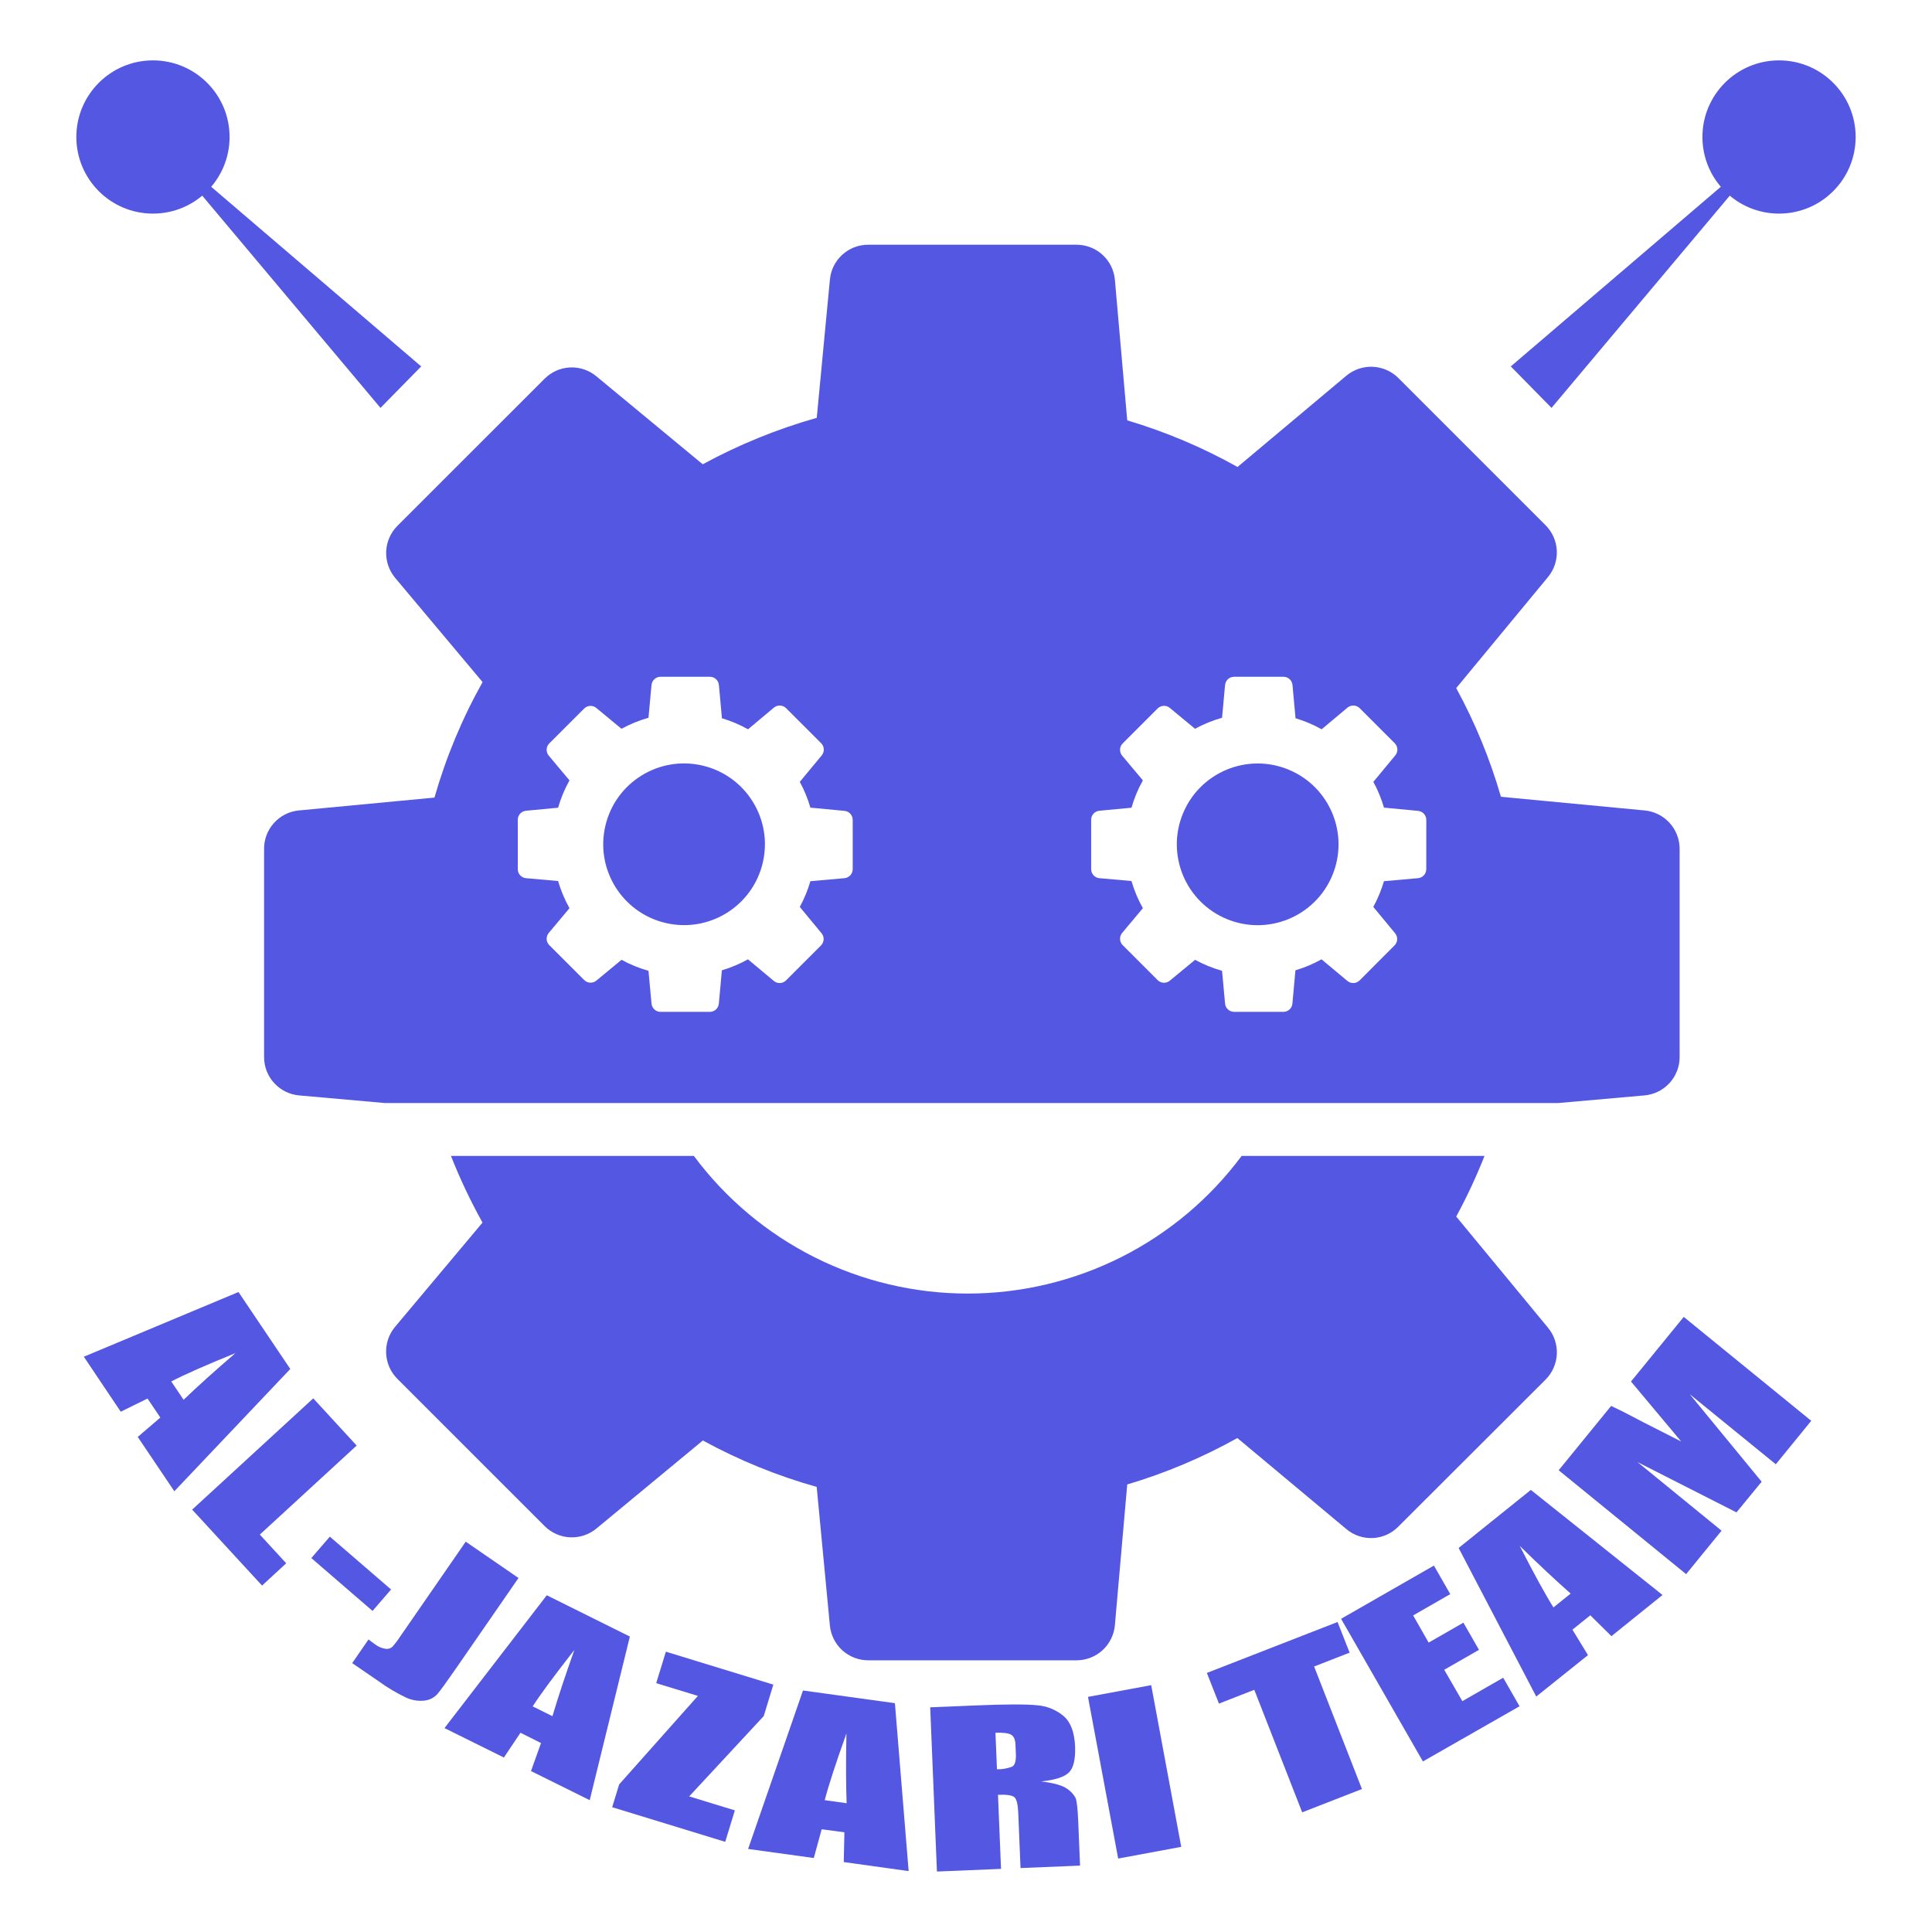
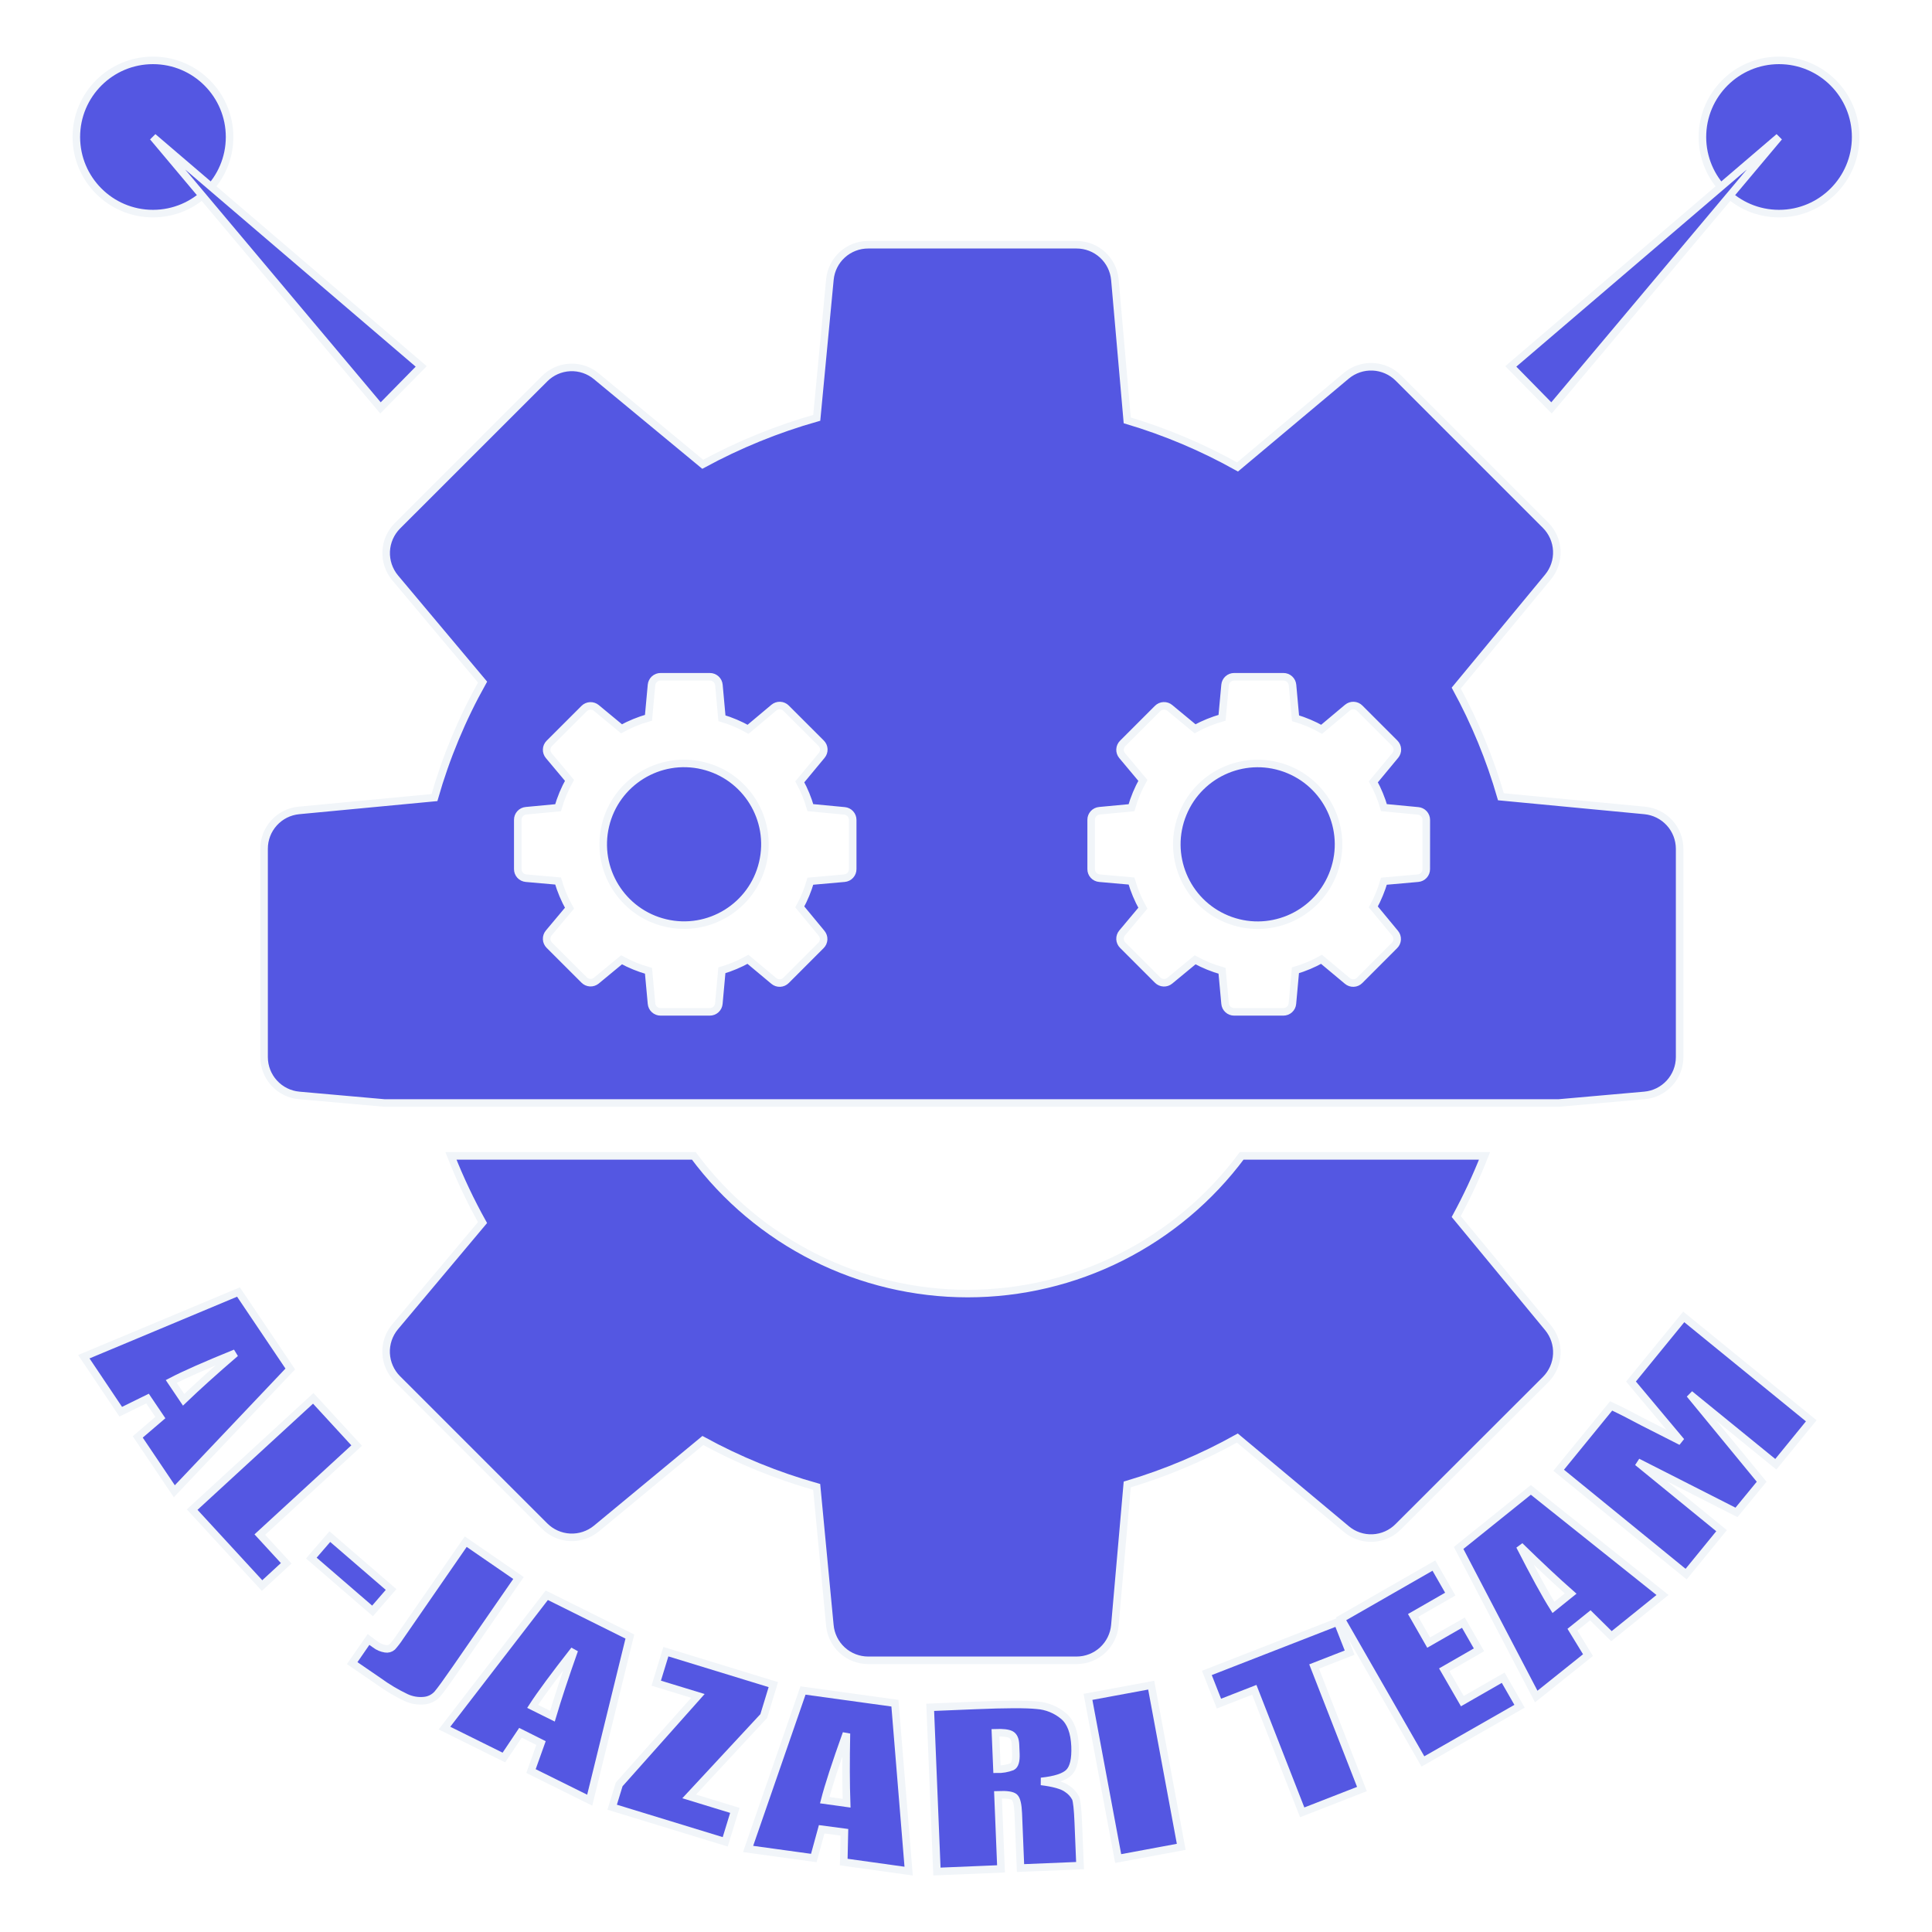
<svg xmlns="http://www.w3.org/2000/svg" width="128" height="128" viewBox="0 0 128 128" fill="none">
-   <path d="M102.562 87.968L96.478 80.6C97.184 79.299 97.811 77.957 98.354 76.58H82.264C80.16 79.41 77.423 81.709 74.272 83.293C71.121 84.877 67.643 85.702 64.116 85.702C60.589 85.702 57.111 84.877 53.96 83.293C50.809 81.709 48.072 79.41 45.968 76.58H29.876C30.475 78.098 31.174 79.574 31.968 81L26.168 87.914C25.762 88.404 25.553 89.027 25.582 89.662C25.611 90.297 25.875 90.899 26.324 91.35L36.082 101.106C36.53 101.554 37.128 101.819 37.761 101.851C38.394 101.882 39.016 101.677 39.506 101.276L46.566 95.436C48.956 96.743 51.486 97.775 54.108 98.512L54.98 107.676C55.037 108.311 55.33 108.903 55.801 109.333C56.273 109.763 56.888 110.001 57.526 110H71.326C71.963 109.999 72.577 109.76 73.047 109.33C73.516 108.899 73.808 108.309 73.864 107.674L74.682 98.35C77.219 97.596 79.666 96.564 81.978 95.274L89.2 101.306C89.687 101.717 90.312 101.929 90.948 101.9C91.585 101.871 92.188 101.603 92.636 101.15L102.4 91.4C102.849 90.951 103.114 90.35 103.144 89.715C103.174 89.081 102.967 88.458 102.562 87.968Z" fill="#5457E2" />
-   <path d="M108.964 53.694L99.44 52.788C98.718 50.287 97.725 47.873 96.478 45.588L102.562 38.226C102.965 37.737 103.172 37.115 103.142 36.482C103.112 35.849 102.847 35.249 102.4 34.8L92.642 25.042C92.191 24.594 91.589 24.33 90.954 24.301C90.319 24.272 89.696 24.481 89.206 24.886L81.99 30.938C79.676 29.642 77.225 28.606 74.682 27.85L73.864 18.53C73.806 17.897 73.514 17.308 73.044 16.88C72.575 16.451 71.962 16.214 71.326 16.214H57.526C56.892 16.211 56.279 16.446 55.808 16.872C55.338 17.298 55.044 17.884 54.984 18.516L54.112 27.682C51.488 28.425 48.954 29.458 46.558 30.76L39.51 24.93C39.023 24.524 38.401 24.315 37.768 24.344C37.134 24.373 36.535 24.638 36.086 25.086L26.328 34.84C25.88 35.291 25.615 35.893 25.586 36.528C25.558 37.163 25.766 37.786 26.172 38.276L31.972 45.19C30.616 47.608 29.546 50.176 28.784 52.842L19.8 53.694C19.168 53.754 18.582 54.048 18.156 54.519C17.729 54.989 17.494 55.601 17.496 56.236V70.036C17.496 70.672 17.734 71.284 18.163 71.754C18.591 72.223 19.179 72.516 19.812 72.574L25.49 73.078H103.25L108.95 72.574C109.585 72.519 110.177 72.227 110.608 71.757C111.039 71.288 111.279 70.674 111.28 70.036V56.236C111.279 55.6 111.042 54.987 110.613 54.517C110.185 54.047 109.597 53.754 108.964 53.694ZM56.494 57.582C56.495 57.733 56.438 57.878 56.336 57.989C56.234 58.101 56.094 58.169 55.944 58.182L53.69 58.382C53.518 58.974 53.282 59.545 52.988 60.086L54.43 61.83C54.526 61.946 54.575 62.093 54.568 62.243C54.56 62.393 54.497 62.535 54.39 62.64L52.08 64.952C51.974 65.059 51.831 65.123 51.68 65.129C51.529 65.136 51.381 65.086 51.266 64.988L49.554 63.558C49.006 63.863 48.427 64.107 47.826 64.286L47.626 66.486C47.614 66.637 47.545 66.777 47.434 66.88C47.323 66.982 47.177 67.038 47.026 67.038H43.764C43.613 67.038 43.468 66.982 43.357 66.88C43.245 66.778 43.177 66.638 43.164 66.488L42.964 64.318C42.343 64.143 41.744 63.899 41.178 63.59L39.506 64.972C39.391 65.065 39.246 65.112 39.098 65.105C38.951 65.098 38.811 65.036 38.706 64.932L36.394 62.622C36.287 62.516 36.223 62.373 36.217 62.222C36.21 62.071 36.261 61.923 36.358 61.808L37.73 60.17C37.411 59.601 37.157 58.997 36.974 58.37L34.852 58.182C34.702 58.169 34.563 58.1 34.461 57.989C34.36 57.878 34.303 57.733 34.304 57.582V54.314C34.303 54.164 34.359 54.019 34.46 53.908C34.561 53.797 34.7 53.727 34.85 53.714L36.974 53.514C37.156 52.883 37.409 52.275 37.73 51.702L36.358 50.064C36.261 49.949 36.21 49.801 36.217 49.65C36.223 49.499 36.287 49.356 36.394 49.25L38.706 46.94C38.811 46.836 38.951 46.775 39.099 46.768C39.246 46.761 39.392 46.809 39.506 46.902L41.176 48.284C41.743 47.975 42.343 47.73 42.964 47.554L43.164 45.384C43.178 45.234 43.247 45.095 43.358 44.994C43.469 44.893 43.614 44.837 43.764 44.838H47.03C47.181 44.837 47.326 44.894 47.437 44.995C47.548 45.096 47.617 45.236 47.63 45.386L47.83 47.586C48.432 47.765 49.012 48.011 49.56 48.318L51.27 46.884C51.386 46.787 51.534 46.737 51.684 46.744C51.835 46.751 51.978 46.814 52.084 46.922L54.4 49.236C54.508 49.342 54.571 49.484 54.579 49.634C54.586 49.785 54.537 49.932 54.44 50.048L52.988 51.8C53.284 52.342 53.519 52.915 53.69 53.508L55.946 53.722C56.096 53.735 56.236 53.804 56.337 53.915C56.439 54.026 56.495 54.172 56.494 54.322V57.582ZM94.494 57.582C94.495 57.733 94.438 57.879 94.336 57.99C94.233 58.101 94.093 58.17 93.942 58.182L91.69 58.382C91.516 58.973 91.28 59.544 90.986 60.086L92.428 61.83C92.524 61.946 92.573 62.093 92.566 62.243C92.558 62.393 92.495 62.535 92.388 62.64L90.08 64.952C89.974 65.059 89.831 65.123 89.68 65.129C89.529 65.136 89.381 65.086 89.266 64.988L87.554 63.558C87.007 63.864 86.427 64.108 85.826 64.286L85.626 66.486C85.614 66.637 85.546 66.777 85.434 66.88C85.323 66.982 85.177 67.038 85.026 67.038H81.764C81.613 67.038 81.468 66.982 81.357 66.88C81.245 66.778 81.177 66.638 81.164 66.488L80.964 64.318C80.343 64.143 79.744 63.899 79.178 63.59L77.504 64.972C77.388 65.068 77.241 65.117 77.091 65.11C76.941 65.102 76.8 65.039 76.694 64.932L74.384 62.622C74.276 62.516 74.213 62.373 74.206 62.222C74.199 62.072 74.249 61.924 74.346 61.808L75.718 60.17C75.399 59.601 75.146 58.997 74.964 58.37L72.84 58.182C72.69 58.169 72.551 58.1 72.449 57.989C72.347 57.878 72.291 57.733 72.292 57.582V54.314C72.291 54.164 72.347 54.019 72.448 53.908C72.549 53.797 72.689 53.727 72.838 53.714L74.964 53.514C75.144 52.883 75.397 52.275 75.718 51.702L74.346 50.064C74.249 49.949 74.199 49.8 74.206 49.65C74.213 49.499 74.276 49.356 74.384 49.25L76.694 46.94C76.8 46.834 76.942 46.77 77.092 46.764C77.242 46.756 77.389 46.806 77.504 46.902L79.174 48.284C79.742 47.975 80.342 47.73 80.964 47.554L81.164 45.384C81.178 45.234 81.247 45.095 81.358 44.994C81.469 44.893 81.614 44.837 81.764 44.838H85.032C85.183 44.837 85.328 44.894 85.439 44.995C85.55 45.096 85.619 45.236 85.632 45.386L85.832 47.586C86.434 47.765 87.014 48.01 87.562 48.318L89.272 46.884C89.388 46.787 89.536 46.737 89.686 46.744C89.837 46.751 89.98 46.814 90.086 46.922L92.4 49.236C92.507 49.342 92.571 49.484 92.579 49.634C92.586 49.785 92.537 49.932 92.44 50.048L90.988 51.8C91.284 52.342 91.52 52.915 91.692 53.508L93.946 53.722C94.096 53.735 94.237 53.803 94.338 53.914C94.44 54.026 94.497 54.171 94.496 54.322L94.494 57.582Z" fill="#5457E2" />
-   <path d="M88.273 57.989C89.405 55.256 88.107 52.123 85.374 50.991C82.641 49.859 79.508 51.157 78.376 53.89C77.244 56.623 78.542 59.756 81.275 60.888C84.008 62.02 87.141 60.722 88.273 57.989Z" fill="#5457E2" />
-   <path d="M50.534 57.166C51.214 54.287 49.431 51.402 46.552 50.723C43.673 50.043 40.788 51.826 40.109 54.705C39.429 57.584 41.212 60.469 44.091 61.148C46.97 61.828 49.855 60.045 50.534 57.166Z" fill="#5457E2" />
-   <path d="M117.866 14.152C120.669 14.152 122.942 11.879 122.942 9.076C122.942 6.273 120.669 4 117.866 4C115.063 4 112.79 6.273 112.79 9.076C112.79 11.879 115.063 14.152 117.866 14.152Z" fill="#5457E2" />
-   <path d="M100.094 24.276L102.792 27.024L117.866 9.076L100.094 24.276Z" fill="#5457E2" />
-   <path d="M10.134 14.152C12.938 14.152 15.21 11.879 15.21 9.076C15.21 6.273 12.938 4 10.134 4C7.331 4 5.058 6.273 5.058 9.076C5.058 11.879 7.331 14.152 10.134 14.152Z" fill="#5457E2" />
-   <path d="M27.906 24.276L25.208 27.024L10.134 9.076L27.906 24.276Z" fill="#5457E2" />
-   <path d="M19.232 90.698L11.55 98.8L9.126 95.2L10.624 93.918L9.774 92.658L8 93.53L5.554 89.886L15.8 85.6L19.232 90.698ZM12.164 92.74C13.065 91.872 14.21 90.841 15.598 89.648C13.626 90.448 12.209 91.074 11.346 91.526L12.164 92.74Z" fill="#5457E2" />
-   <path d="M23.63 95.772L17.214 101.67L18.962 103.572L17.362 105.048L12.732 100.016L20.754 92.644L23.63 95.772Z" fill="#5457E2" />
-   <path d="M25.91 105.308L24.682 106.728L20.626 103.226L21.852 101.806L25.91 105.308Z" fill="#5457E2" />
-   <path d="M34.352 104.546L30.212 110.536C29.592 111.432 29.18 111.999 28.976 112.236C28.753 112.483 28.447 112.637 28.116 112.67C27.702 112.714 27.284 112.645 26.906 112.47C26.267 112.166 25.657 111.803 25.084 111.386L23.334 110.186L24.416 108.618C24.616 108.774 24.768 108.886 24.862 108.95C25.059 109.101 25.291 109.199 25.536 109.236C25.616 109.25 25.699 109.247 25.777 109.225C25.856 109.203 25.929 109.164 25.99 109.11C26.176 108.902 26.346 108.68 26.498 108.446L30.856 102.14L34.352 104.546Z" fill="#5457E2" />
-   <path d="M41.73 108.426L39.07 119.266L35.18 117.338L35.844 115.482L34.482 114.8L33.384 116.44L29.448 114.49L36.226 105.69L41.73 108.426ZM36.6 113.702C36.956 112.502 37.44 111.039 38.052 109.314C36.738 110.991 35.817 112.237 35.29 113.052L36.6 113.702Z" fill="#5457E2" />
-   <path d="M51.236 111.61L50.6 113.694L45.66 119.016L48.686 119.942L48.048 122.026L40.558 119.732L41.022 118.22L46.238 112.358L43.476 111.514L44.116 109.428L51.236 111.61Z" fill="#5457E2" />
-   <path d="M59.29 112.84L60.2 123.966L55.9 123.366L55.944 121.394L54.438 121.194L53.916 123.098L49.564 122.498L53.2 112L59.29 112.84ZM56.09 119.468C56.046 118.216 56.042 116.676 56.078 114.848C55.362 116.848 54.883 118.321 54.64 119.266L56.09 119.468Z" fill="#5457E2" />
-   <path d="M61.628 113.114L64.628 112.99C66.628 112.907 67.987 112.903 68.704 112.978C69.354 113.025 69.972 113.276 70.47 113.696C70.936 114.096 71.186 114.766 71.226 115.696C71.259 116.544 71.126 117.12 70.826 117.424C70.526 117.728 69.911 117.928 68.982 118.024C69.827 118.128 70.4 118.291 70.7 118.512C70.939 118.666 71.134 118.88 71.266 119.132C71.344 119.332 71.402 119.858 71.438 120.732L71.556 123.602L67.612 123.764L67.464 120.148C67.44 119.565 67.356 119.207 67.212 119.074C67.068 118.941 66.704 118.886 66.12 118.91L66.32 123.818L62.074 123.994L61.628 113.114ZM65.952 114.8L66.052 117.22C66.393 117.226 66.732 117.168 67.052 117.048C67.24 116.952 67.324 116.666 67.304 116.186L67.278 115.586C67.264 115.242 67.162 115.02 66.974 114.92C66.786 114.82 66.442 114.782 65.952 114.8Z" fill="#5457E2" />
-   <path d="M76.27 111.646L78.26 122.358L74.082 123.134L72.082 112.422L76.27 111.646Z" fill="#5457E2" />
-   <path d="M88.616 107.462L89.416 109.492L87.064 110.41L90.232 118.528L86.274 120.072L83.1 111.954L80.758 112.868L79.958 110.836L88.616 107.462Z" fill="#5457E2" />
-   <path d="M88.85 107.25L95 103.724L96.084 105.614L93.624 107.026L94.652 108.826L96.954 107.506L97.986 109.306L95.684 110.628L96.884 112.706L99.59 111.154L100.674 113.044L94.272 116.7L88.85 107.25Z" fill="#5457E2" />
-   <path d="M101.422 98.71L110.146 105.672L106.762 108.4L105.362 107.018L104.178 107.97L105.208 109.656L101.78 112.4L96.638 102.556L101.422 98.71ZM104.06 105.578C103.119 104.751 101.994 103.699 100.686 102.42C101.656 104.316 102.4 105.675 102.92 106.496L104.06 105.578Z" fill="#5457E2" />
-   <path d="M111.552 87.248L120 94.132L117.652 97.012L111.948 92.368L116.714 98.168L115.046 100.2L108.49 96.868L114.058 101.412L111.71 104.29L103.266 97.408L106.742 93.146C107.351 93.431 108.055 93.789 108.854 94.218L111.384 95.502L108.058 91.53L111.552 87.248Z" fill="#5457E2" />
+   <path d="M102.562 87.968L96.478 80.6C97.184 79.299 97.811 77.957 98.354 76.58H82.264C80.16 79.41 77.423 81.709 74.272 83.293C71.121 84.877 67.643 85.702 64.116 85.702C60.589 85.702 57.111 84.877 53.96 83.293C50.809 81.709 48.072 79.41 45.968 76.58H29.876C30.475 78.098 31.174 79.574 31.968 81L26.168 87.914C25.762 88.404 25.553 89.027 25.582 89.662C25.611 90.297 25.875 90.899 26.324 91.35L36.082 101.106C36.53 101.554 37.128 101.819 37.761 101.851C38.394 101.882 39.016 101.677 39.506 101.276L46.566 95.436C48.956 96.743 51.486 97.775 54.108 98.512L54.98 107.676C55.037 108.311 55.33 108.903 55.801 109.333C56.273 109.763 56.888 110.001 57.526 110H71.326C71.963 109.999 72.577 109.76 73.047 109.33C73.516 108.899 73.808 108.309 73.864 107.674L74.682 98.35C77.219 97.596 79.666 96.564 81.978 95.274L89.2 101.306C89.687 101.717 90.312 101.929 90.948 101.9C91.585 101.871 92.188 101.603 92.636 101.15L102.4 91.4C102.849 90.951 103.114 90.35 103.144 89.715C103.174 89.081 102.967 88.458 102.562 87.968Z" fill="#5457E2" stroke="#F1F5F9" stroke-width="0.5" />
+   <path d="M108.964 53.694L99.44 52.788C98.718 50.287 97.725 47.873 96.478 45.588L102.562 38.226C102.965 37.737 103.172 37.115 103.142 36.482C103.112 35.849 102.847 35.249 102.4 34.8L92.642 25.042C92.191 24.594 91.589 24.33 90.954 24.301C90.319 24.272 89.696 24.481 89.206 24.886L81.99 30.938C79.676 29.642 77.225 28.606 74.682 27.85L73.864 18.53C73.806 17.897 73.514 17.308 73.044 16.88C72.575 16.451 71.962 16.214 71.326 16.214H57.526C56.892 16.211 56.279 16.446 55.808 16.872C55.338 17.298 55.044 17.884 54.984 18.516L54.112 27.682C51.488 28.425 48.954 29.458 46.558 30.76L39.51 24.93C39.023 24.524 38.401 24.315 37.768 24.344C37.134 24.373 36.535 24.638 36.086 25.086L26.328 34.84C25.88 35.291 25.615 35.893 25.586 36.528C25.558 37.163 25.766 37.786 26.172 38.276L31.972 45.19C30.616 47.608 29.546 50.176 28.784 52.842L19.8 53.694C19.168 53.754 18.582 54.048 18.156 54.519C17.729 54.989 17.494 55.601 17.496 56.236V70.036C17.496 70.672 17.734 71.284 18.163 71.754C18.591 72.223 19.179 72.516 19.812 72.574L25.49 73.078H103.25L108.95 72.574C109.585 72.519 110.177 72.227 110.608 71.757C111.039 71.288 111.279 70.674 111.28 70.036V56.236C111.279 55.6 111.042 54.987 110.613 54.517C110.185 54.047 109.597 53.754 108.964 53.694ZM56.494 57.582C56.495 57.733 56.438 57.878 56.336 57.989C56.234 58.101 56.094 58.169 55.944 58.182L53.69 58.382C53.518 58.974 53.282 59.545 52.988 60.086L54.43 61.83C54.526 61.946 54.575 62.093 54.568 62.243C54.56 62.393 54.497 62.535 54.39 62.64L52.08 64.952C51.974 65.059 51.831 65.123 51.68 65.129C51.529 65.136 51.381 65.086 51.266 64.988L49.554 63.558C49.006 63.863 48.427 64.107 47.826 64.286L47.626 66.486C47.614 66.637 47.545 66.777 47.434 66.88C47.323 66.982 47.177 67.038 47.026 67.038H43.764C43.613 67.038 43.468 66.982 43.357 66.88C43.245 66.778 43.177 66.638 43.164 66.488L42.964 64.318C42.343 64.143 41.744 63.899 41.178 63.59L39.506 64.972C39.391 65.065 39.246 65.112 39.098 65.105C38.951 65.098 38.811 65.036 38.706 64.932L36.394 62.622C36.287 62.516 36.223 62.373 36.217 62.222C36.21 62.071 36.261 61.923 36.358 61.808L37.73 60.17C37.411 59.601 37.157 58.997 36.974 58.37L34.852 58.182C34.702 58.169 34.563 58.1 34.461 57.989C34.36 57.878 34.303 57.733 34.304 57.582V54.314C34.303 54.164 34.359 54.019 34.46 53.908C34.561 53.797 34.7 53.727 34.85 53.714L36.974 53.514C37.156 52.883 37.409 52.275 37.73 51.702L36.358 50.064C36.261 49.949 36.21 49.801 36.217 49.65C36.223 49.499 36.287 49.356 36.394 49.25L38.706 46.94C38.811 46.836 38.951 46.775 39.099 46.768C39.246 46.761 39.392 46.809 39.506 46.902L41.176 48.284C41.743 47.975 42.343 47.73 42.964 47.554L43.164 45.384C43.178 45.234 43.247 45.095 43.358 44.994C43.469 44.893 43.614 44.837 43.764 44.838H47.03C47.181 44.837 47.326 44.894 47.437 44.995C47.548 45.096 47.617 45.236 47.63 45.386L47.83 47.586C48.432 47.765 49.012 48.011 49.56 48.318L51.27 46.884C51.386 46.787 51.534 46.737 51.684 46.744C51.835 46.751 51.978 46.814 52.084 46.922L54.4 49.236C54.508 49.342 54.571 49.484 54.579 49.634C54.586 49.785 54.537 49.932 54.44 50.048L52.988 51.8C53.284 52.342 53.519 52.915 53.69 53.508L55.946 53.722C56.096 53.735 56.236 53.804 56.337 53.915C56.439 54.026 56.495 54.172 56.494 54.322V57.582ZM94.494 57.582C94.495 57.733 94.438 57.879 94.336 57.99C94.233 58.101 94.093 58.17 93.942 58.182L91.69 58.382C91.516 58.973 91.28 59.544 90.986 60.086L92.428 61.83C92.524 61.946 92.573 62.093 92.566 62.243C92.558 62.393 92.495 62.535 92.388 62.64L90.08 64.952C89.974 65.059 89.831 65.123 89.68 65.129C89.529 65.136 89.381 65.086 89.266 64.988L87.554 63.558C87.007 63.864 86.427 64.108 85.826 64.286L85.626 66.486C85.614 66.637 85.546 66.777 85.434 66.88C85.323 66.982 85.177 67.038 85.026 67.038H81.764C81.613 67.038 81.468 66.982 81.357 66.88C81.245 66.778 81.177 66.638 81.164 66.488L80.964 64.318C80.343 64.143 79.744 63.899 79.178 63.59L77.504 64.972C77.388 65.068 77.241 65.117 77.091 65.11C76.941 65.102 76.8 65.039 76.694 64.932L74.384 62.622C74.276 62.516 74.213 62.373 74.206 62.222C74.199 62.072 74.249 61.924 74.346 61.808L75.718 60.17C75.399 59.601 75.146 58.997 74.964 58.37L72.84 58.182C72.69 58.169 72.551 58.1 72.449 57.989C72.347 57.878 72.291 57.733 72.292 57.582V54.314C72.291 54.164 72.347 54.019 72.448 53.908C72.549 53.797 72.689 53.727 72.838 53.714L74.964 53.514C75.144 52.883 75.397 52.275 75.718 51.702L74.346 50.064C74.249 49.949 74.199 49.8 74.206 49.65C74.213 49.499 74.276 49.356 74.384 49.25L76.694 46.94C76.8 46.834 76.942 46.77 77.092 46.764C77.242 46.756 77.389 46.806 77.504 46.902L79.174 48.284C79.742 47.975 80.342 47.73 80.964 47.554L81.164 45.384C81.178 45.234 81.247 45.095 81.358 44.994C81.469 44.893 81.614 44.837 81.764 44.838H85.032C85.183 44.837 85.328 44.894 85.439 44.995C85.55 45.096 85.619 45.236 85.632 45.386L85.832 47.586C86.434 47.765 87.014 48.01 87.562 48.318L89.272 46.884C89.388 46.787 89.536 46.737 89.686 46.744C89.837 46.751 89.98 46.814 90.086 46.922L92.4 49.236C92.507 49.342 92.571 49.484 92.579 49.634C92.586 49.785 92.537 49.932 92.44 50.048L90.988 51.8C91.284 52.342 91.52 52.915 91.692 53.508L93.946 53.722C94.096 53.735 94.237 53.803 94.338 53.914C94.44 54.026 94.497 54.171 94.496 54.322L94.494 57.582Z" fill="#5457E2" stroke="#F1F5F9" stroke-width="0.5" />
+   <path d="M88.273 57.989C89.405 55.256 88.107 52.123 85.374 50.991C82.641 49.859 79.508 51.157 78.376 53.89C77.244 56.623 78.542 59.756 81.275 60.888C84.008 62.02 87.141 60.722 88.273 57.989Z" fill="#5457E2" stroke="#F1F5F9" stroke-width="0.5" />
+   <path d="M50.534 57.166C51.214 54.287 49.431 51.402 46.552 50.723C43.673 50.043 40.788 51.826 40.109 54.705C39.429 57.584 41.212 60.469 44.091 61.148C46.97 61.828 49.855 60.045 50.534 57.166Z" fill="#5457E2" stroke="#F1F5F9" stroke-width="0.5" />
+   <path d="M117.866 14.152C120.669 14.152 122.942 11.879 122.942 9.076C122.942 6.273 120.669 4 117.866 4C115.063 4 112.79 6.273 112.79 9.076C112.79 11.879 115.063 14.152 117.866 14.152Z" fill="#5457E2" stroke="#F1F5F9" stroke-width="0.5" />
+   <path d="M100.094 24.276L102.792 27.024L117.866 9.076L100.094 24.276Z" fill="#5457E2" stroke="#F1F5F9" stroke-width="0.5" />
+   <path d="M10.134 14.152C12.938 14.152 15.21 11.879 15.21 9.076C15.21 6.273 12.938 4 10.134 4C7.331 4 5.058 6.273 5.058 9.076C5.058 11.879 7.331 14.152 10.134 14.152Z" fill="#5457E2" stroke="#F1F5F9" stroke-width="0.5" />
+   <path d="M27.906 24.276L25.208 27.024L10.134 9.076L27.906 24.276Z" fill="#5457E2" stroke="#F1F5F9" stroke-width="0.5" />
+   <path d="M19.232 90.698L11.55 98.8L9.126 95.2L10.624 93.918L9.774 92.658L8 93.53L5.554 89.886L15.8 85.6L19.232 90.698ZM12.164 92.74C13.066 91.872 14.21 90.841 15.598 89.648C13.626 90.448 12.209 91.074 11.346 91.526L12.164 92.74Z" fill="#5457E2" stroke="#F1F5F9" stroke-width="0.5" />
+   <path d="M23.63 95.772L17.214 101.67L18.962 103.572L17.362 105.048L12.732 100.016L20.754 92.644L23.63 95.772Z" fill="#5457E2" stroke="#F1F5F9" stroke-width="0.5" />
+   <path d="M25.91 105.308L24.682 106.728L20.626 103.226L21.852 101.806L25.91 105.308Z" fill="#5457E2" stroke="#F1F5F9" stroke-width="0.5" />
+   <path d="M34.352 104.546L30.212 110.536C29.592 111.432 29.18 111.999 28.976 112.236C28.753 112.483 28.447 112.637 28.116 112.67C27.702 112.714 27.284 112.645 26.906 112.47C26.267 112.166 25.657 111.803 25.084 111.386L23.334 110.186L24.416 108.618C24.616 108.774 24.768 108.886 24.862 108.95C25.059 109.101 25.291 109.199 25.536 109.236C25.616 109.25 25.699 109.247 25.777 109.225C25.856 109.203 25.929 109.164 25.99 109.11C26.176 108.902 26.346 108.68 26.498 108.446L30.856 102.14L34.352 104.546Z" fill="#5457E2" stroke="#F1F5F9" stroke-width="0.5" />
+   <path d="M41.73 108.426L39.07 119.266L35.18 117.338L35.844 115.482L34.482 114.8L33.384 116.44L29.448 114.49L36.226 105.69L41.73 108.426ZM36.6 113.702C36.956 112.502 37.44 111.039 38.052 109.314C36.738 110.991 35.817 112.237 35.29 113.052L36.6 113.702Z" fill="#5457E2" stroke="#F1F5F9" stroke-width="0.5" />
+   <path d="M51.236 111.61L50.6 113.694L45.66 119.016L48.686 119.942L48.048 122.026L40.558 119.732L41.022 118.22L46.238 112.358L43.476 111.514L44.116 109.428L51.236 111.61Z" fill="#5457E2" stroke="#F1F5F9" stroke-width="0.5" />
+   <path d="M59.29 112.84L60.2 123.966L55.9 123.366L55.944 121.394L54.438 121.194L53.916 123.098L49.564 122.498L53.2 112L59.29 112.84ZM56.09 119.468C56.046 118.216 56.042 116.676 56.078 114.848C55.362 116.848 54.883 118.321 54.64 119.266L56.09 119.468Z" fill="#5457E2" stroke="#F1F5F9" stroke-width="0.5" />
+   <path d="M61.628 113.114L64.628 112.99C66.628 112.907 67.987 112.903 68.704 112.978C69.354 113.025 69.972 113.276 70.47 113.696C70.936 114.096 71.186 114.766 71.226 115.696C71.259 116.544 71.126 117.12 70.826 117.424C70.526 117.728 69.911 117.928 68.982 118.024C69.827 118.128 70.4 118.291 70.7 118.512C70.939 118.666 71.134 118.88 71.266 119.132C71.344 119.332 71.402 119.858 71.438 120.732L71.556 123.602L67.612 123.764L67.464 120.148C67.44 119.565 67.356 119.207 67.212 119.074C67.068 118.941 66.704 118.886 66.12 118.91L66.32 123.818L62.074 123.994L61.628 113.114ZM65.952 114.8L66.052 117.22C66.393 117.226 66.732 117.168 67.052 117.048C67.24 116.952 67.324 116.666 67.304 116.186L67.278 115.586C67.264 115.242 67.162 115.02 66.974 114.92C66.786 114.82 66.442 114.782 65.952 114.8Z" fill="#5457E2" stroke="#F1F5F9" stroke-width="0.5" />
+   <path d="M76.27 111.646L78.26 122.358L74.082 123.134L72.082 112.422L76.27 111.646Z" fill="#5457E2" stroke="#F1F5F9" stroke-width="0.5" />
+   <path d="M88.616 107.462L89.416 109.492L87.064 110.41L90.232 118.528L86.274 120.072L83.1 111.954L80.758 112.868L79.958 110.836L88.616 107.462Z" fill="#5457E2" stroke="#F1F5F9" stroke-width="0.5" />
+   <path d="M88.85 107.25L95 103.724L96.084 105.614L93.624 107.026L94.652 108.826L96.954 107.506L97.986 109.306L95.684 110.628L96.884 112.706L99.59 111.154L100.674 113.044L94.272 116.7L88.85 107.25Z" fill="#5457E2" stroke="#F1F5F9" stroke-width="0.5" />
+   <path d="M101.422 98.71L110.146 105.672L106.762 108.4L105.362 107.018L104.178 107.97L105.208 109.656L101.78 112.4L96.638 102.556L101.422 98.71ZM104.06 105.578C103.119 104.751 101.994 103.699 100.686 102.42C101.656 104.316 102.4 105.675 102.92 106.496L104.06 105.578Z" fill="#5457E2" stroke="#F1F5F9" stroke-width="0.5" />
+   <path d="M111.552 87.248L120 94.132L117.652 97.012L111.948 92.368L116.714 98.168L115.046 100.2L108.49 96.868L114.058 101.412L111.71 104.29L103.266 97.408L106.742 93.146C107.351 93.431 108.055 93.789 108.854 94.218L111.384 95.502L108.058 91.53L111.552 87.248Z" fill="#5457E2" stroke="#F1F5F9" stroke-width="0.5" />
</svg>
